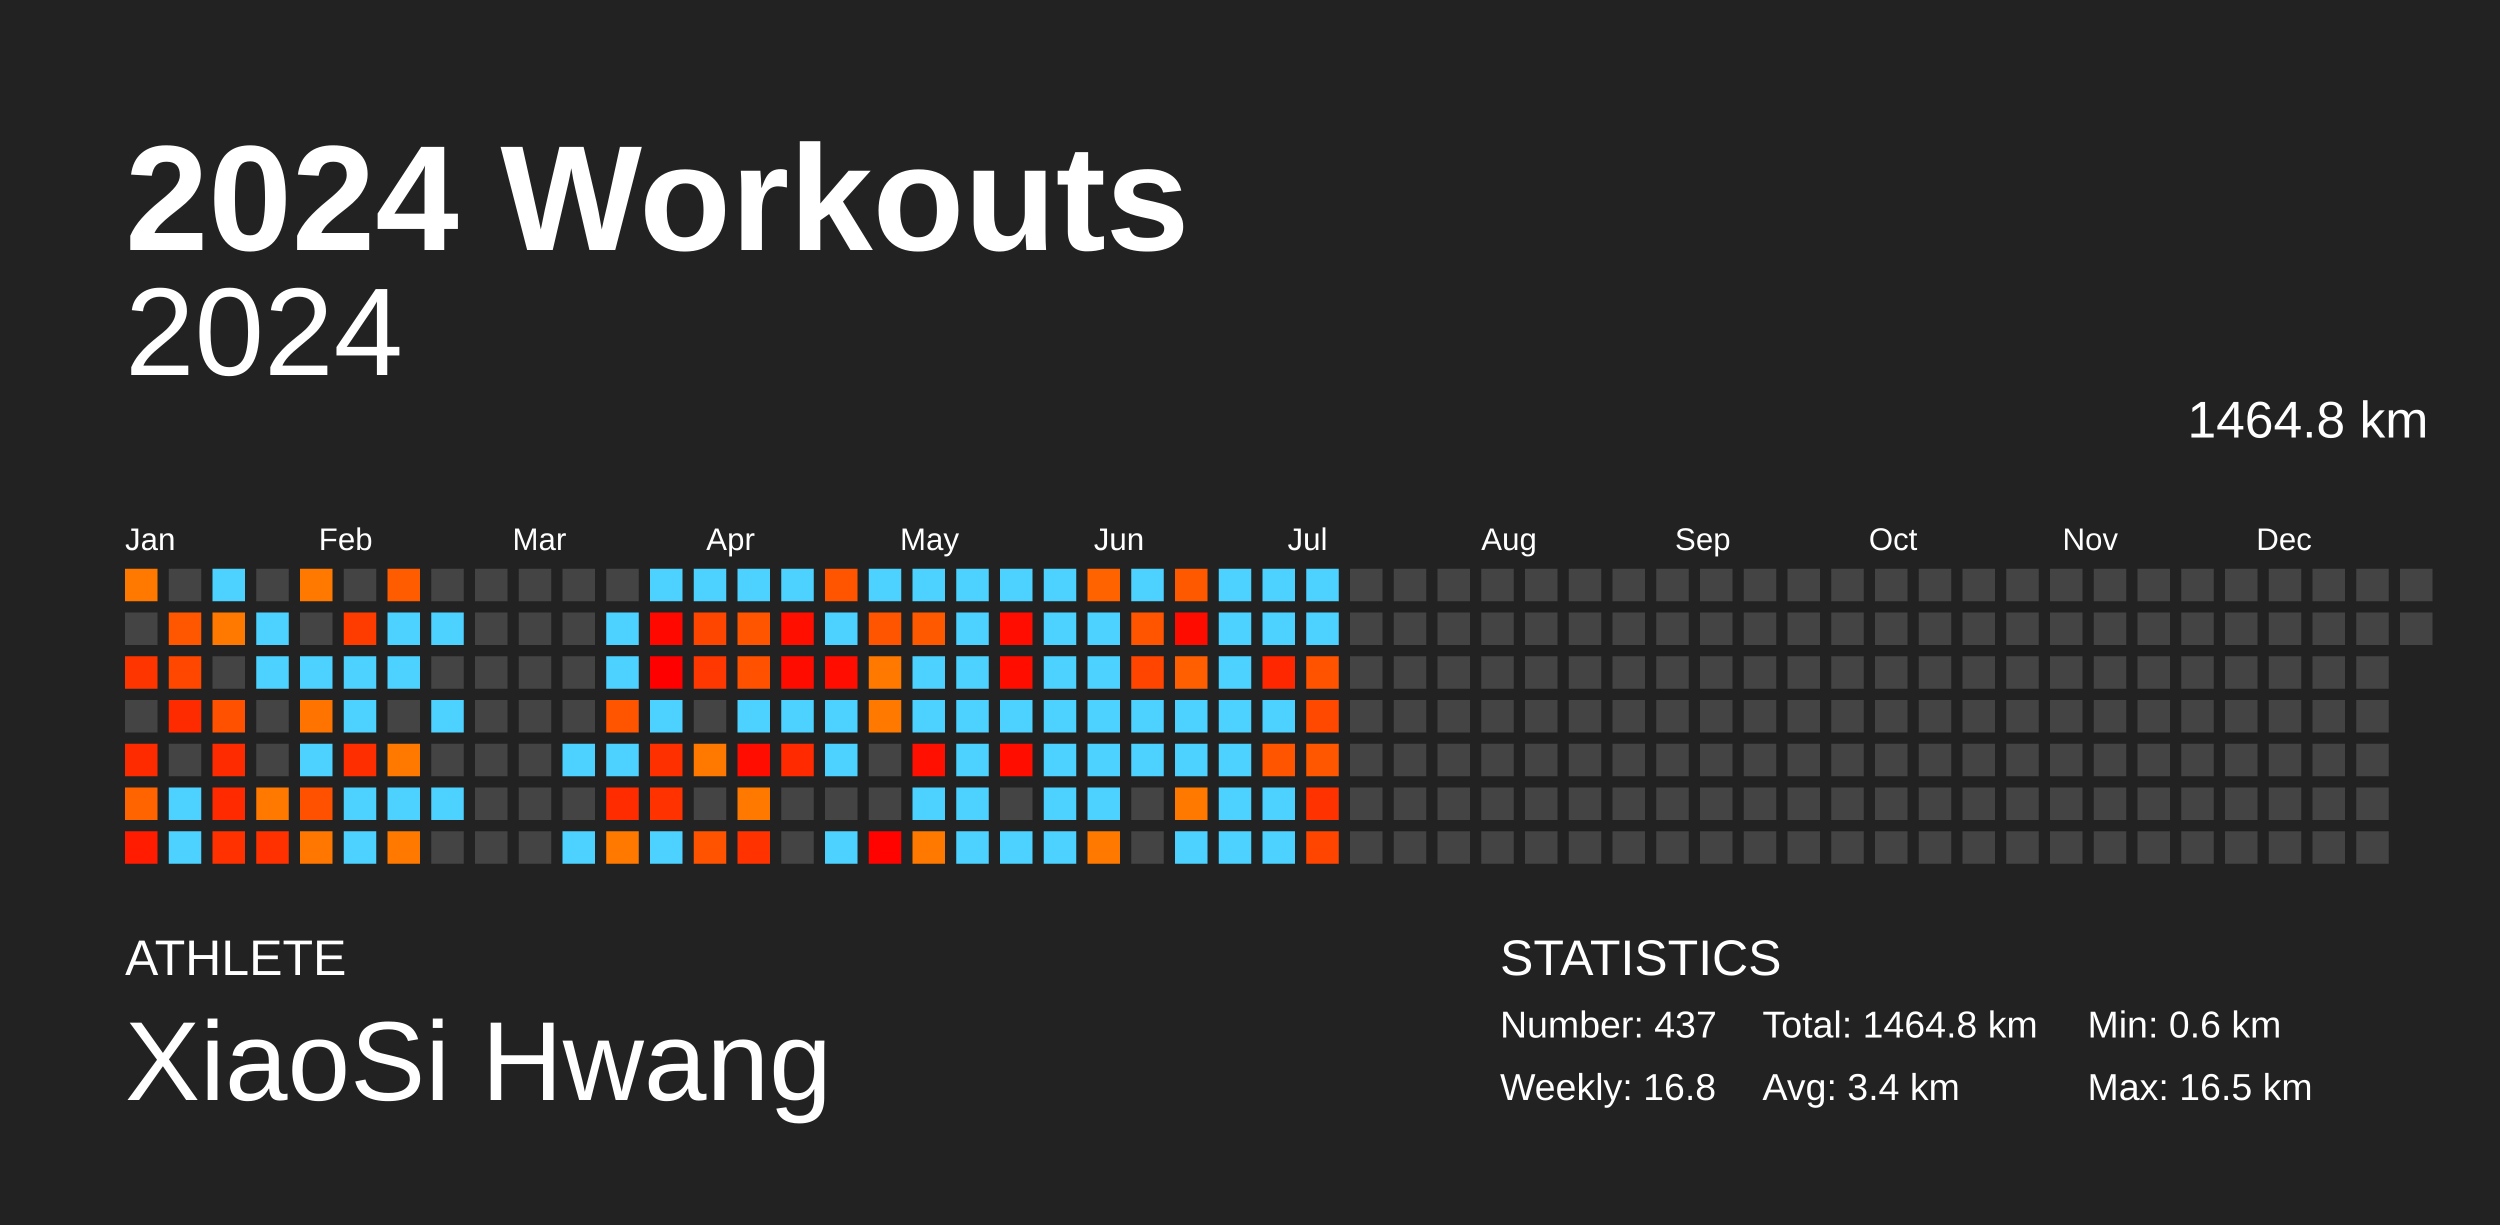
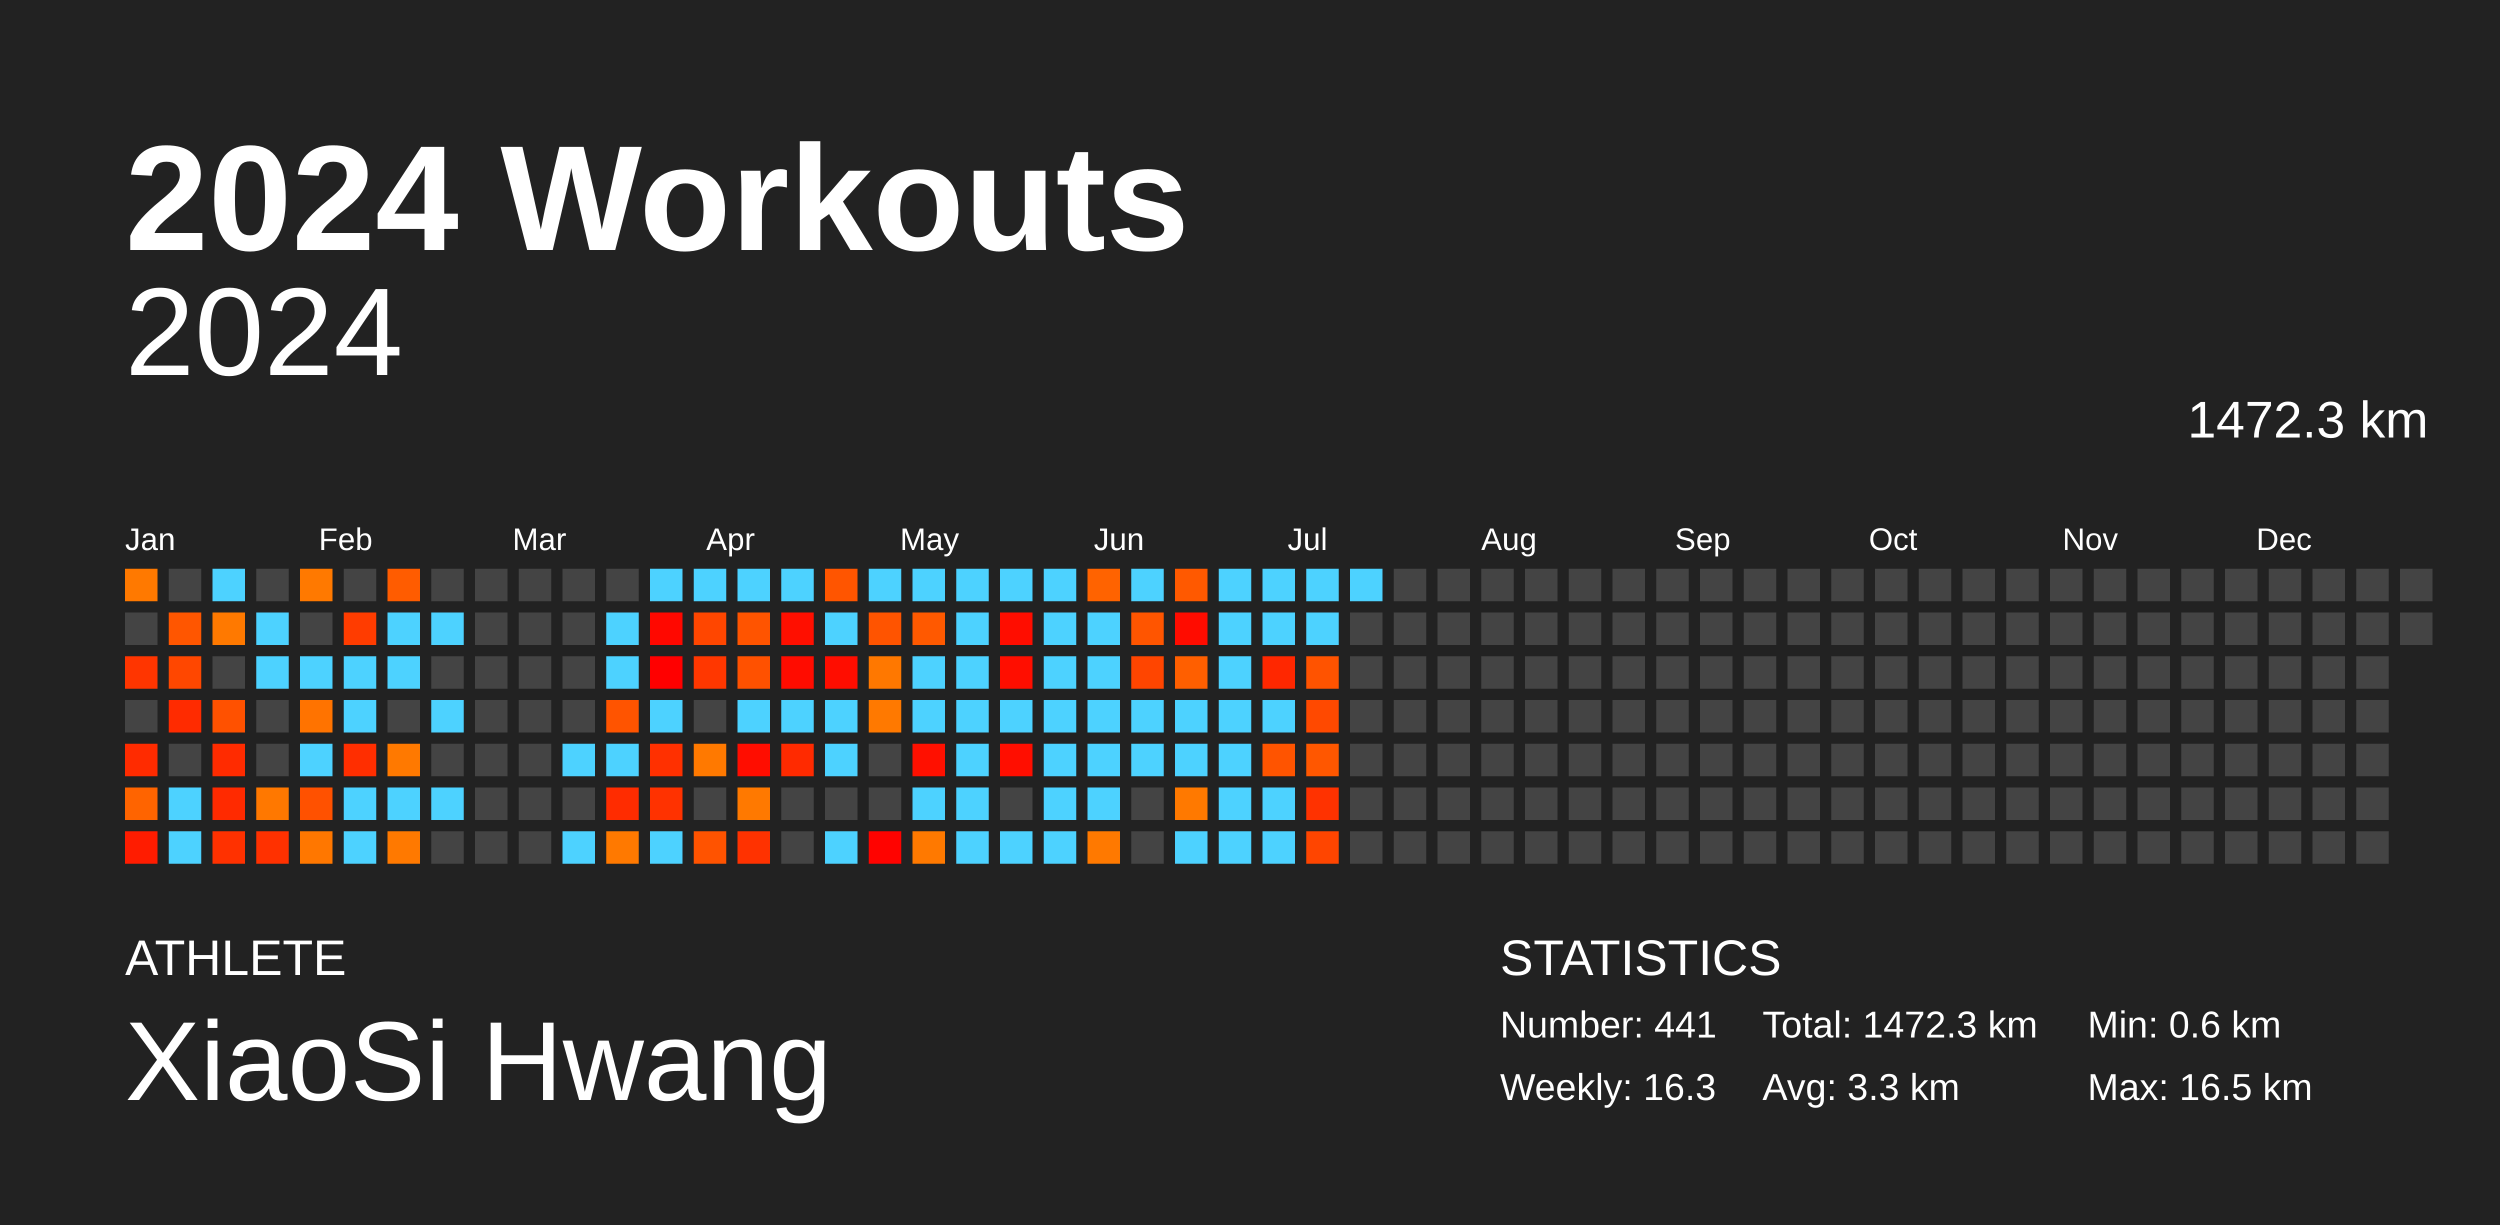
<svg xmlns="http://www.w3.org/2000/svg" baseProfile="full" height="98mm" version="1.1" viewBox="0,0,200,98" width="200mm">
  <defs />
  <rect fill="#222222" height="98" width="200" x="0" y="0" />
  <text fill="#FFFFFF" style="font-size:12px; font-family:Arial; font-weight:bold;" x="10" y="20">2024 Workouts</text>
  <text fill="#FFFFFF" style="font-size:4px; font-family:Arial" x="10" y="78">ATHLETE</text>
  <text fill="#FFFFFF" style="font-size:9px; font-family:Arial" x="10" y="88">XiaoSi Hwang</text>
  <text fill="#FFFFFF" style="font-size:4px; font-family:Arial" x="120" y="78">STATISTICS</text>
-   <text fill="#FFFFFF" style="font-size:3px; font-family:Arial" x="120" y="83">Number: 437</text>
-   <text fill="#FFFFFF" style="font-size:3px; font-family:Arial" x="120" y="88">Weekly: 16.8</text>
-   <text fill="#FFFFFF" style="font-size:3px; font-family:Arial" x="141" y="83">Total: 1464.8 km</text>
-   <text fill="#FFFFFF" style="font-size:3px; font-family:Arial" x="141" y="88">Avg: 3.4 km</text>
+   <text fill="#FFFFFF" style="font-size:3px; font-family:Arial" x="120" y="83">Number: 441</text>
+   <text fill="#FFFFFF" style="font-size:3px; font-family:Arial" x="120" y="88">Weekly: 16.3</text>
+   <text fill="#FFFFFF" style="font-size:3px; font-family:Arial" x="141" y="83">Total: 1472.3 km</text>
+   <text fill="#FFFFFF" style="font-size:3px; font-family:Arial" x="141" y="88">Avg: 3.3 km</text>
  <text fill="#FFFFFF" style="font-size:3px; font-family:Arial" x="167" y="83">Min: 0.6 km</text>
  <text fill="#FFFFFF" style="font-size:3px; font-family:Arial" x="167" y="88">Max: 16.5 km</text>
  <text alignment-baseline="hanging" fill="#FFFFFF" style="font-size:10.0px; font-family:Arial;" x="10" y="30">2024</text>
-   <text alignment-baseline="hanging" fill="#FFFFFF" style="font-size:4.125px; font-family:Arial;" x="175" y="35">1464.8 km</text>
+   <text alignment-baseline="hanging" fill="#FFFFFF" style="font-size:4.125px; font-family:Arial;" x="175" y="35">1472.3 km</text>
  <text fill="#FFFFFF" style="font-size:2.5px; font-family:Arial" x="10.0" y="44">Jan</text>
  <text fill="#FFFFFF" style="font-size:2.5px; font-family:Arial" x="25.5" y="44">Feb</text>
  <text fill="#FFFFFF" style="font-size:2.5px; font-family:Arial" x="41.0" y="44">Mar</text>
  <text fill="#FFFFFF" style="font-size:2.5px; font-family:Arial" x="56.5" y="44">Apr</text>
  <text fill="#FFFFFF" style="font-size:2.5px; font-family:Arial" x="72.0" y="44">May</text>
  <text fill="#FFFFFF" style="font-size:2.5px; font-family:Arial" x="87.5" y="44">Jun</text>
  <text fill="#FFFFFF" style="font-size:2.5px; font-family:Arial" x="103.0" y="44">Jul</text>
  <text fill="#FFFFFF" style="font-size:2.5px; font-family:Arial" x="118.5" y="44">Aug</text>
  <text fill="#FFFFFF" style="font-size:2.5px; font-family:Arial" x="134.0" y="44">Sep</text>
  <text fill="#FFFFFF" style="font-size:2.5px; font-family:Arial" x="149.5" y="44">Oct</text>
  <text fill="#FFFFFF" style="font-size:2.5px; font-family:Arial" x="165.0" y="44">Nov</text>
  <text fill="#FFFFFF" style="font-size:2.5px; font-family:Arial" x="180.5" y="44">Dec</text>
  <rect fill="#ff7900" height="2.6" width="2.6" x="10.0" y="45.5" />
  <rect fill="#444444" height="2.6" width="2.6" x="10.0" y="49.0" />
  <rect fill="#ff3500" height="2.6" width="2.6" x="10.0" y="52.5" />
  <rect fill="#444444" height="2.6" width="2.6" x="10.0" y="56.0" />
  <rect fill="#ff2b00" height="2.6" width="2.6" x="10.0" y="59.5" />
  <rect fill="#ff6400" height="2.6" width="2.6" x="10.0" y="63.0" />
  <rect fill="#ff1c00" height="2.6" width="2.6" x="10.0" y="66.5" />
  <rect fill="#444444" height="2.6" width="2.6" x="13.5" y="45.5" />
  <rect fill="#ff5600" height="2.6" width="2.6" x="13.5" y="49.0" />
  <rect fill="#ff4700" height="2.6" width="2.6" x="13.5" y="52.5" />
  <rect fill="#ff2b00" height="2.6" width="2.6" x="13.5" y="56.0" />
  <rect fill="#444444" height="2.6" width="2.6" x="13.5" y="59.5" />
  <rect fill="#4dd2ff" height="2.6" width="2.6" x="13.5" y="63.0" />
  <rect fill="#4dd2ff" height="2.6" width="2.6" x="13.5" y="66.5" />
  <rect fill="#4dd2ff" height="2.6" width="2.6" x="17.0" y="45.5" />
  <rect fill="#ff7900" height="2.6" width="2.6" x="17.0" y="49.0" />
  <rect fill="#444444" height="2.6" width="2.6" x="17.0" y="52.5" />
  <rect fill="#ff5100" height="2.6" width="2.6" x="17.0" y="56.0" />
  <rect fill="#ff2b00" height="2.6" width="2.6" x="17.0" y="59.5" />
  <rect fill="#ff2a00" height="2.6" width="2.6" x="17.0" y="63.0" />
  <rect fill="#ff3100" height="2.6" width="2.6" x="17.0" y="66.5" />
  <rect fill="#444444" height="2.6" width="2.6" x="20.5" y="45.5" />
  <rect fill="#4dd2ff" height="2.6" width="2.6" x="20.5" y="49.0" />
  <rect fill="#4dd2ff" height="2.6" width="2.6" x="20.5" y="52.5" />
  <rect fill="#444444" height="2.6" width="2.6" x="20.5" y="56.0" />
  <rect fill="#444444" height="2.6" width="2.6" x="20.5" y="59.5" />
  <rect fill="#ff7800" height="2.6" width="2.6" x="20.5" y="63.0" />
  <rect fill="#ff3100" height="2.6" width="2.6" x="20.5" y="66.5" />
  <rect fill="#ff7900" height="2.6" width="2.6" x="24.0" y="45.5" />
  <rect fill="#444444" height="2.6" width="2.6" x="24.0" y="49.0" />
  <rect fill="#4dd2ff" height="2.6" width="2.6" x="24.0" y="52.5" />
  <rect fill="#ff7300" height="2.6" width="2.6" x="24.0" y="56.0" />
  <rect fill="#4dd2ff" height="2.6" width="2.6" x="24.0" y="59.5" />
  <rect fill="#ff5100" height="2.6" width="2.6" x="24.0" y="63.0" />
  <rect fill="#ff7700" height="2.6" width="2.6" x="24.0" y="66.5" />
  <rect fill="#444444" height="2.6" width="2.6" x="27.5" y="45.5" />
  <rect fill="#ff3c00" height="2.6" width="2.6" x="27.5" y="49.0" />
  <rect fill="#4dd2ff" height="2.6" width="2.6" x="27.5" y="52.5" />
  <rect fill="#4dd2ff" height="2.6" width="2.6" x="27.5" y="56.0" />
  <rect fill="#ff2e00" height="2.6" width="2.6" x="27.5" y="59.5" />
  <rect fill="#4dd2ff" height="2.6" width="2.6" x="27.5" y="63.0" />
  <rect fill="#4dd2ff" height="2.6" width="2.6" x="27.5" y="66.5" />
  <rect fill="#ff5c00" height="2.6" width="2.6" x="31.0" y="45.5" />
  <rect fill="#4dd2ff" height="2.6" width="2.6" x="31.0" y="49.0" />
  <rect fill="#4dd2ff" height="2.6" width="2.6" x="31.0" y="52.5" />
  <rect fill="#444444" height="2.6" width="2.6" x="31.0" y="56.0" />
  <rect fill="#ff7900" height="2.6" width="2.6" x="31.0" y="59.5" />
  <rect fill="#4dd2ff" height="2.6" width="2.6" x="31.0" y="63.0" />
  <rect fill="#ff7900" height="2.6" width="2.6" x="31.0" y="66.5" />
  <rect fill="#444444" height="2.6" width="2.6" x="34.5" y="45.5" />
  <rect fill="#4dd2ff" height="2.6" width="2.6" x="34.5" y="49.0" />
  <rect fill="#444444" height="2.6" width="2.6" x="34.5" y="52.5" />
  <rect fill="#4dd2ff" height="2.6" width="2.6" x="34.5" y="56.0" />
  <rect fill="#444444" height="2.6" width="2.6" x="34.5" y="59.5" />
  <rect fill="#4dd2ff" height="2.6" width="2.6" x="34.5" y="63.0" />
  <rect fill="#444444" height="2.6" width="2.6" x="34.5" y="66.5" />
  <rect fill="#444444" height="2.6" width="2.6" x="38.0" y="45.5" />
  <rect fill="#444444" height="2.6" width="2.6" x="38.0" y="49.0" />
  <rect fill="#444444" height="2.6" width="2.6" x="38.0" y="52.5" />
  <rect fill="#444444" height="2.6" width="2.6" x="38.0" y="56.0" />
  <rect fill="#444444" height="2.6" width="2.6" x="38.0" y="59.5" />
  <rect fill="#444444" height="2.6" width="2.6" x="38.0" y="63.0" />
  <rect fill="#444444" height="2.6" width="2.6" x="38.0" y="66.5" />
  <rect fill="#444444" height="2.6" width="2.6" x="41.5" y="45.5" />
  <rect fill="#444444" height="2.6" width="2.6" x="41.5" y="49.0" />
  <rect fill="#444444" height="2.6" width="2.6" x="41.5" y="52.5" />
  <rect fill="#444444" height="2.6" width="2.6" x="41.5" y="56.0" />
  <rect fill="#444444" height="2.6" width="2.6" x="41.5" y="59.5" />
  <rect fill="#444444" height="2.6" width="2.6" x="41.5" y="63.0" />
  <rect fill="#444444" height="2.6" width="2.6" x="41.5" y="66.5" />
  <rect fill="#444444" height="2.6" width="2.6" x="45.0" y="45.5" />
  <rect fill="#444444" height="2.6" width="2.6" x="45.0" y="49.0" />
  <rect fill="#444444" height="2.6" width="2.6" x="45.0" y="52.5" />
  <rect fill="#444444" height="2.6" width="2.6" x="45.0" y="56.0" />
  <rect fill="#4dd2ff" height="2.6" width="2.6" x="45.0" y="59.5" />
  <rect fill="#444444" height="2.6" width="2.6" x="45.0" y="63.0" />
  <rect fill="#4dd2ff" height="2.6" width="2.6" x="45.0" y="66.5" />
  <rect fill="#444444" height="2.6" width="2.6" x="48.5" y="45.5" />
  <rect fill="#4dd2ff" height="2.6" width="2.6" x="48.5" y="49.0" />
  <rect fill="#4dd2ff" height="2.6" width="2.6" x="48.5" y="52.5" />
  <rect fill="#ff5400" height="2.6" width="2.6" x="48.5" y="56.0" />
  <rect fill="#4dd2ff" height="2.6" width="2.6" x="48.5" y="59.5" />
  <rect fill="#ff2c00" height="2.6" width="2.6" x="48.5" y="63.0" />
  <rect fill="#ff7900" height="2.6" width="2.6" x="48.5" y="66.5" />
  <rect fill="#4dd2ff" height="2.6" width="2.6" x="52.0" y="45.5" />
  <rect fill="#ff0800" height="2.6" width="2.6" x="52.0" y="49.0" />
  <rect fill="#ff0000" height="2.6" width="2.6" x="52.0" y="52.5" />
  <rect fill="#4dd2ff" height="2.6" width="2.6" x="52.0" y="56.0" />
  <rect fill="#ff3000" height="2.6" width="2.6" x="52.0" y="59.5" />
  <rect fill="#ff3200" height="2.6" width="2.6" x="52.0" y="63.0" />
  <rect fill="#4dd2ff" height="2.6" width="2.6" x="52.0" y="66.5" />
  <rect fill="#4dd2ff" height="2.6" width="2.6" x="55.5" y="45.5" />
  <rect fill="#ff4600" height="2.6" width="2.6" x="55.5" y="49.0" />
  <rect fill="#ff3700" height="2.6" width="2.6" x="55.5" y="52.5" />
  <rect fill="#444444" height="2.6" width="2.6" x="55.5" y="56.0" />
  <rect fill="#ff7900" height="2.6" width="2.6" x="55.5" y="59.5" />
  <rect fill="#444444" height="2.6" width="2.6" x="55.5" y="63.0" />
  <rect fill="#ff5300" height="2.6" width="2.6" x="55.5" y="66.5" />
  <rect fill="#4dd2ff" height="2.6" width="2.6" x="59.0" y="45.5" />
  <rect fill="#ff5400" height="2.6" width="2.6" x="59.0" y="49.0" />
  <rect fill="#ff5100" height="2.6" width="2.6" x="59.0" y="52.5" />
  <rect fill="#4dd2ff" height="2.6" width="2.6" x="59.0" y="56.0" />
  <rect fill="#ff0d00" height="2.6" width="2.6" x="59.0" y="59.5" />
  <rect fill="#ff7900" height="2.6" width="2.6" x="59.0" y="63.0" />
  <rect fill="#ff3200" height="2.6" width="2.6" x="59.0" y="66.5" />
  <rect fill="#4dd2ff" height="2.6" width="2.6" x="62.5" y="45.5" />
  <rect fill="#ff0f00" height="2.6" width="2.6" x="62.5" y="49.0" />
  <rect fill="#ff0c00" height="2.6" width="2.6" x="62.5" y="52.5" />
  <rect fill="#4dd2ff" height="2.6" width="2.6" x="62.5" y="56.0" />
  <rect fill="#ff2a00" height="2.6" width="2.6" x="62.5" y="59.5" />
  <rect fill="#444444" height="2.6" width="2.6" x="62.5" y="63.0" />
  <rect fill="#444444" height="2.6" width="2.6" x="62.5" y="66.5" />
  <rect fill="#ff5500" height="2.6" width="2.6" x="66.0" y="45.5" />
  <rect fill="#4dd2ff" height="2.6" width="2.6" x="66.0" y="49.0" />
  <rect fill="#ff0d00" height="2.6" width="2.6" x="66.0" y="52.5" />
  <rect fill="#4dd2ff" height="2.6" width="2.6" x="66.0" y="56.0" />
  <rect fill="#4dd2ff" height="2.6" width="2.6" x="66.0" y="59.5" />
  <rect fill="#444444" height="2.6" width="2.6" x="66.0" y="63.0" />
  <rect fill="#4dd2ff" height="2.6" width="2.6" x="66.0" y="66.5" />
  <rect fill="#4dd2ff" height="2.6" width="2.6" x="69.5" y="45.5" />
  <rect fill="#ff5400" height="2.6" width="2.6" x="69.5" y="49.0" />
  <rect fill="#ff7800" height="2.6" width="2.6" x="69.5" y="52.5" />
  <rect fill="#ff7900" height="2.6" width="2.6" x="69.5" y="56.0" />
  <rect fill="#444444" height="2.6" width="2.6" x="69.5" y="59.5" />
  <rect fill="#444444" height="2.6" width="2.6" x="69.5" y="63.0" />
  <rect fill="#ff0300" height="2.6" width="2.6" x="69.5" y="66.5" />
  <rect fill="#4dd2ff" height="2.6" width="2.6" x="73.0" y="45.5" />
  <rect fill="#ff5900" height="2.6" width="2.6" x="73.0" y="49.0" />
  <rect fill="#4dd2ff" height="2.6" width="2.6" x="73.0" y="52.5" />
  <rect fill="#4dd2ff" height="2.6" width="2.6" x="73.0" y="56.0" />
  <rect fill="#ff1000" height="2.6" width="2.6" x="73.0" y="59.5" />
  <rect fill="#4dd2ff" height="2.6" width="2.6" x="73.0" y="63.0" />
  <rect fill="#ff7900" height="2.6" width="2.6" x="73.0" y="66.5" />
  <rect fill="#4dd2ff" height="2.6" width="2.6" x="76.5" y="45.5" />
  <rect fill="#4dd2ff" height="2.6" width="2.6" x="76.5" y="49.0" />
  <rect fill="#4dd2ff" height="2.6" width="2.6" x="76.5" y="52.5" />
  <rect fill="#4dd2ff" height="2.6" width="2.6" x="76.5" y="56.0" />
  <rect fill="#4dd2ff" height="2.6" width="2.6" x="76.5" y="59.5" />
  <rect fill="#4dd2ff" height="2.6" width="2.6" x="76.5" y="63.0" />
  <rect fill="#4dd2ff" height="2.6" width="2.6" x="76.5" y="66.5" />
  <rect fill="#4dd2ff" height="2.6" width="2.6" x="80.0" y="45.5" />
  <rect fill="#ff0d00" height="2.6" width="2.6" x="80.0" y="49.0" />
  <rect fill="#ff0e00" height="2.6" width="2.6" x="80.0" y="52.5" />
  <rect fill="#4dd2ff" height="2.6" width="2.6" x="80.0" y="56.0" />
  <rect fill="#ff0e00" height="2.6" width="2.6" x="80.0" y="59.5" />
  <rect fill="#444444" height="2.6" width="2.6" x="80.0" y="63.0" />
  <rect fill="#4dd2ff" height="2.6" width="2.6" x="80.0" y="66.5" />
  <rect fill="#4dd2ff" height="2.6" width="2.6" x="83.5" y="45.5" />
  <rect fill="#4dd2ff" height="2.6" width="2.6" x="83.5" y="49.0" />
  <rect fill="#4dd2ff" height="2.6" width="2.6" x="83.5" y="52.5" />
  <rect fill="#4dd2ff" height="2.6" width="2.6" x="83.5" y="56.0" />
  <rect fill="#4dd2ff" height="2.6" width="2.6" x="83.5" y="59.5" />
  <rect fill="#4dd2ff" height="2.6" width="2.6" x="83.5" y="63.0" />
  <rect fill="#4dd2ff" height="2.6" width="2.6" x="83.5" y="66.5" />
  <rect fill="#ff6300" height="2.6" width="2.6" x="87.0" y="45.5" />
  <rect fill="#4dd2ff" height="2.6" width="2.6" x="87.0" y="49.0" />
  <rect fill="#4dd2ff" height="2.6" width="2.6" x="87.0" y="52.5" />
  <rect fill="#4dd2ff" height="2.6" width="2.6" x="87.0" y="56.0" />
  <rect fill="#4dd2ff" height="2.6" width="2.6" x="87.0" y="59.5" />
  <rect fill="#4dd2ff" height="2.6" width="2.6" x="87.0" y="63.0" />
  <rect fill="#ff7900" height="2.6" width="2.6" x="87.0" y="66.5" />
  <rect fill="#4dd2ff" height="2.6" width="2.6" x="90.5" y="45.5" />
  <rect fill="#ff5500" height="2.6" width="2.6" x="90.5" y="49.0" />
  <rect fill="#ff4500" height="2.6" width="2.6" x="90.5" y="52.5" />
  <rect fill="#4dd2ff" height="2.6" width="2.6" x="90.5" y="56.0" />
  <rect fill="#4dd2ff" height="2.6" width="2.6" x="90.5" y="59.5" />
  <rect fill="#444444" height="2.6" width="2.6" x="90.5" y="63.0" />
  <rect fill="#444444" height="2.6" width="2.6" x="90.5" y="66.5" />
  <rect fill="#ff5900" height="2.6" width="2.6" x="94.0" y="45.5" />
  <rect fill="#ff0c00" height="2.6" width="2.6" x="94.0" y="49.0" />
  <rect fill="#ff5f00" height="2.6" width="2.6" x="94.0" y="52.5" />
  <rect fill="#4dd2ff" height="2.6" width="2.6" x="94.0" y="56.0" />
  <rect fill="#4dd2ff" height="2.6" width="2.6" x="94.0" y="59.5" />
  <rect fill="#ff7900" height="2.6" width="2.6" x="94.0" y="63.0" />
  <rect fill="#4dd2ff" height="2.6" width="2.6" x="94.0" y="66.5" />
  <rect fill="#4dd2ff" height="2.6" width="2.6" x="97.5" y="45.5" />
  <rect fill="#4dd2ff" height="2.6" width="2.6" x="97.5" y="49.0" />
  <rect fill="#4dd2ff" height="2.6" width="2.6" x="97.5" y="52.5" />
  <rect fill="#4dd2ff" height="2.6" width="2.6" x="97.5" y="56.0" />
  <rect fill="#4dd2ff" height="2.6" width="2.6" x="97.5" y="59.5" />
  <rect fill="#4dd2ff" height="2.6" width="2.6" x="97.5" y="63.0" />
  <rect fill="#4dd2ff" height="2.6" width="2.6" x="97.5" y="66.5" />
  <rect fill="#4dd2ff" height="2.6" width="2.6" x="101.0" y="45.5" />
  <rect fill="#4dd2ff" height="2.6" width="2.6" x="101.0" y="49.0" />
  <rect fill="#ff2700" height="2.6" width="2.6" x="101.0" y="52.5" />
  <rect fill="#4dd2ff" height="2.6" width="2.6" x="101.0" y="56.0" />
  <rect fill="#ff5400" height="2.6" width="2.6" x="101.0" y="59.5" />
  <rect fill="#4dd2ff" height="2.6" width="2.6" x="101.0" y="63.0" />
  <rect fill="#4dd2ff" height="2.6" width="2.6" x="101.0" y="66.5" />
  <rect fill="#4dd2ff" height="2.6" width="2.6" x="104.5" y="45.5" />
  <rect fill="#4dd2ff" height="2.6" width="2.6" x="104.5" y="49.0" />
  <rect fill="#ff5300" height="2.6" width="2.6" x="104.5" y="52.5" />
  <rect fill="#ff4900" height="2.6" width="2.6" x="104.5" y="56.0" />
  <rect fill="#ff5700" height="2.6" width="2.6" x="104.5" y="59.5" />
  <rect fill="#ff3200" height="2.6" width="2.6" x="104.5" y="63.0" />
  <rect fill="#ff4500" height="2.6" width="2.6" x="104.5" y="66.5" />
-   <rect fill="#444444" height="2.6" width="2.6" x="108.0" y="45.5" />
+   <rect fill="#4dd2ff" height="2.6" width="2.6" x="108.0" y="45.5" />
  <rect fill="#444444" height="2.6" width="2.6" x="108.0" y="49.0" />
  <rect fill="#444444" height="2.6" width="2.6" x="108.0" y="52.5" />
  <rect fill="#444444" height="2.6" width="2.6" x="108.0" y="56.0" />
  <rect fill="#444444" height="2.6" width="2.6" x="108.0" y="59.5" />
  <rect fill="#444444" height="2.6" width="2.6" x="108.0" y="63.0" />
  <rect fill="#444444" height="2.6" width="2.6" x="108.0" y="66.5" />
  <rect fill="#444444" height="2.6" width="2.6" x="111.5" y="45.5" />
  <rect fill="#444444" height="2.6" width="2.6" x="111.5" y="49.0" />
  <rect fill="#444444" height="2.6" width="2.6" x="111.5" y="52.5" />
  <rect fill="#444444" height="2.6" width="2.6" x="111.5" y="56.0" />
  <rect fill="#444444" height="2.6" width="2.6" x="111.5" y="59.5" />
  <rect fill="#444444" height="2.6" width="2.6" x="111.5" y="63.0" />
  <rect fill="#444444" height="2.6" width="2.6" x="111.5" y="66.5" />
  <rect fill="#444444" height="2.6" width="2.6" x="115.0" y="45.5" />
  <rect fill="#444444" height="2.6" width="2.6" x="115.0" y="49.0" />
  <rect fill="#444444" height="2.6" width="2.6" x="115.0" y="52.5" />
  <rect fill="#444444" height="2.6" width="2.6" x="115.0" y="56.0" />
  <rect fill="#444444" height="2.6" width="2.6" x="115.0" y="59.5" />
  <rect fill="#444444" height="2.6" width="2.6" x="115.0" y="63.0" />
  <rect fill="#444444" height="2.6" width="2.6" x="115.0" y="66.5" />
  <rect fill="#444444" height="2.6" width="2.6" x="118.5" y="45.5" />
  <rect fill="#444444" height="2.6" width="2.6" x="118.5" y="49.0" />
  <rect fill="#444444" height="2.6" width="2.6" x="118.5" y="52.5" />
  <rect fill="#444444" height="2.6" width="2.6" x="118.5" y="56.0" />
  <rect fill="#444444" height="2.6" width="2.6" x="118.5" y="59.5" />
  <rect fill="#444444" height="2.6" width="2.6" x="118.5" y="63.0" />
  <rect fill="#444444" height="2.6" width="2.6" x="118.5" y="66.5" />
  <rect fill="#444444" height="2.6" width="2.6" x="122.0" y="45.5" />
  <rect fill="#444444" height="2.6" width="2.6" x="122.0" y="49.0" />
  <rect fill="#444444" height="2.6" width="2.6" x="122.0" y="52.5" />
  <rect fill="#444444" height="2.6" width="2.6" x="122.0" y="56.0" />
  <rect fill="#444444" height="2.6" width="2.6" x="122.0" y="59.5" />
  <rect fill="#444444" height="2.6" width="2.6" x="122.0" y="63.0" />
  <rect fill="#444444" height="2.6" width="2.6" x="122.0" y="66.5" />
  <rect fill="#444444" height="2.6" width="2.6" x="125.5" y="45.5" />
  <rect fill="#444444" height="2.6" width="2.6" x="125.5" y="49.0" />
  <rect fill="#444444" height="2.6" width="2.6" x="125.5" y="52.5" />
  <rect fill="#444444" height="2.6" width="2.6" x="125.5" y="56.0" />
  <rect fill="#444444" height="2.6" width="2.6" x="125.5" y="59.5" />
  <rect fill="#444444" height="2.6" width="2.6" x="125.5" y="63.0" />
  <rect fill="#444444" height="2.6" width="2.6" x="125.5" y="66.5" />
  <rect fill="#444444" height="2.6" width="2.6" x="129.0" y="45.5" />
  <rect fill="#444444" height="2.6" width="2.6" x="129.0" y="49.0" />
  <rect fill="#444444" height="2.6" width="2.6" x="129.0" y="52.5" />
  <rect fill="#444444" height="2.6" width="2.6" x="129.0" y="56.0" />
  <rect fill="#444444" height="2.6" width="2.6" x="129.0" y="59.5" />
  <rect fill="#444444" height="2.6" width="2.6" x="129.0" y="63.0" />
  <rect fill="#444444" height="2.6" width="2.6" x="129.0" y="66.5" />
  <rect fill="#444444" height="2.6" width="2.6" x="132.5" y="45.5" />
  <rect fill="#444444" height="2.6" width="2.6" x="132.5" y="49.0" />
  <rect fill="#444444" height="2.6" width="2.6" x="132.5" y="52.5" />
  <rect fill="#444444" height="2.6" width="2.6" x="132.5" y="56.0" />
  <rect fill="#444444" height="2.6" width="2.6" x="132.5" y="59.5" />
  <rect fill="#444444" height="2.6" width="2.6" x="132.5" y="63.0" />
  <rect fill="#444444" height="2.6" width="2.6" x="132.5" y="66.5" />
  <rect fill="#444444" height="2.6" width="2.6" x="136.0" y="45.5" />
  <rect fill="#444444" height="2.6" width="2.6" x="136.0" y="49.0" />
  <rect fill="#444444" height="2.6" width="2.6" x="136.0" y="52.5" />
  <rect fill="#444444" height="2.6" width="2.6" x="136.0" y="56.0" />
  <rect fill="#444444" height="2.6" width="2.6" x="136.0" y="59.5" />
  <rect fill="#444444" height="2.6" width="2.6" x="136.0" y="63.0" />
  <rect fill="#444444" height="2.6" width="2.6" x="136.0" y="66.5" />
  <rect fill="#444444" height="2.6" width="2.6" x="139.5" y="45.5" />
  <rect fill="#444444" height="2.6" width="2.6" x="139.5" y="49.0" />
  <rect fill="#444444" height="2.6" width="2.6" x="139.5" y="52.5" />
  <rect fill="#444444" height="2.6" width="2.6" x="139.5" y="56.0" />
  <rect fill="#444444" height="2.6" width="2.6" x="139.5" y="59.5" />
  <rect fill="#444444" height="2.6" width="2.6" x="139.5" y="63.0" />
  <rect fill="#444444" height="2.6" width="2.6" x="139.5" y="66.5" />
  <rect fill="#444444" height="2.6" width="2.6" x="143.0" y="45.5" />
  <rect fill="#444444" height="2.6" width="2.6" x="143.0" y="49.0" />
  <rect fill="#444444" height="2.6" width="2.6" x="143.0" y="52.5" />
  <rect fill="#444444" height="2.6" width="2.6" x="143.0" y="56.0" />
  <rect fill="#444444" height="2.6" width="2.6" x="143.0" y="59.5" />
  <rect fill="#444444" height="2.6" width="2.6" x="143.0" y="63.0" />
  <rect fill="#444444" height="2.6" width="2.6" x="143.0" y="66.5" />
  <rect fill="#444444" height="2.6" width="2.6" x="146.5" y="45.5" />
  <rect fill="#444444" height="2.6" width="2.6" x="146.5" y="49.0" />
  <rect fill="#444444" height="2.6" width="2.6" x="146.5" y="52.5" />
  <rect fill="#444444" height="2.6" width="2.6" x="146.5" y="56.0" />
  <rect fill="#444444" height="2.6" width="2.6" x="146.5" y="59.5" />
  <rect fill="#444444" height="2.6" width="2.6" x="146.5" y="63.0" />
  <rect fill="#444444" height="2.6" width="2.6" x="146.5" y="66.5" />
  <rect fill="#444444" height="2.6" width="2.6" x="150.0" y="45.5" />
  <rect fill="#444444" height="2.6" width="2.6" x="150.0" y="49.0" />
  <rect fill="#444444" height="2.6" width="2.6" x="150.0" y="52.5" />
  <rect fill="#444444" height="2.6" width="2.6" x="150.0" y="56.0" />
  <rect fill="#444444" height="2.6" width="2.6" x="150.0" y="59.5" />
  <rect fill="#444444" height="2.6" width="2.6" x="150.0" y="63.0" />
  <rect fill="#444444" height="2.6" width="2.6" x="150.0" y="66.5" />
  <rect fill="#444444" height="2.6" width="2.6" x="153.5" y="45.5" />
  <rect fill="#444444" height="2.6" width="2.6" x="153.5" y="49.0" />
  <rect fill="#444444" height="2.6" width="2.6" x="153.5" y="52.5" />
  <rect fill="#444444" height="2.6" width="2.6" x="153.5" y="56.0" />
  <rect fill="#444444" height="2.6" width="2.6" x="153.5" y="59.5" />
  <rect fill="#444444" height="2.6" width="2.6" x="153.5" y="63.0" />
  <rect fill="#444444" height="2.6" width="2.6" x="153.5" y="66.5" />
  <rect fill="#444444" height="2.6" width="2.6" x="157.0" y="45.5" />
  <rect fill="#444444" height="2.6" width="2.6" x="157.0" y="49.0" />
  <rect fill="#444444" height="2.6" width="2.6" x="157.0" y="52.5" />
  <rect fill="#444444" height="2.6" width="2.6" x="157.0" y="56.0" />
  <rect fill="#444444" height="2.6" width="2.6" x="157.0" y="59.5" />
  <rect fill="#444444" height="2.6" width="2.6" x="157.0" y="63.0" />
  <rect fill="#444444" height="2.6" width="2.6" x="157.0" y="66.5" />
  <rect fill="#444444" height="2.6" width="2.6" x="160.5" y="45.5" />
  <rect fill="#444444" height="2.6" width="2.6" x="160.5" y="49.0" />
  <rect fill="#444444" height="2.6" width="2.6" x="160.5" y="52.5" />
  <rect fill="#444444" height="2.6" width="2.6" x="160.5" y="56.0" />
  <rect fill="#444444" height="2.6" width="2.6" x="160.5" y="59.5" />
  <rect fill="#444444" height="2.6" width="2.6" x="160.5" y="63.0" />
  <rect fill="#444444" height="2.6" width="2.6" x="160.5" y="66.5" />
  <rect fill="#444444" height="2.6" width="2.6" x="164.0" y="45.5" />
  <rect fill="#444444" height="2.6" width="2.6" x="164.0" y="49.0" />
  <rect fill="#444444" height="2.6" width="2.6" x="164.0" y="52.5" />
  <rect fill="#444444" height="2.6" width="2.6" x="164.0" y="56.0" />
  <rect fill="#444444" height="2.6" width="2.6" x="164.0" y="59.5" />
  <rect fill="#444444" height="2.6" width="2.6" x="164.0" y="63.0" />
  <rect fill="#444444" height="2.6" width="2.6" x="164.0" y="66.5" />
  <rect fill="#444444" height="2.6" width="2.6" x="167.5" y="45.5" />
  <rect fill="#444444" height="2.6" width="2.6" x="167.5" y="49.0" />
  <rect fill="#444444" height="2.6" width="2.6" x="167.5" y="52.5" />
  <rect fill="#444444" height="2.6" width="2.6" x="167.5" y="56.0" />
  <rect fill="#444444" height="2.6" width="2.6" x="167.5" y="59.5" />
  <rect fill="#444444" height="2.6" width="2.6" x="167.5" y="63.0" />
  <rect fill="#444444" height="2.6" width="2.6" x="167.5" y="66.5" />
  <rect fill="#444444" height="2.6" width="2.6" x="171.0" y="45.5" />
  <rect fill="#444444" height="2.6" width="2.6" x="171.0" y="49.0" />
  <rect fill="#444444" height="2.6" width="2.6" x="171.0" y="52.5" />
  <rect fill="#444444" height="2.6" width="2.6" x="171.0" y="56.0" />
  <rect fill="#444444" height="2.6" width="2.6" x="171.0" y="59.5" />
  <rect fill="#444444" height="2.6" width="2.6" x="171.0" y="63.0" />
  <rect fill="#444444" height="2.6" width="2.6" x="171.0" y="66.5" />
  <rect fill="#444444" height="2.6" width="2.6" x="174.5" y="45.5" />
  <rect fill="#444444" height="2.6" width="2.6" x="174.5" y="49.0" />
  <rect fill="#444444" height="2.6" width="2.6" x="174.5" y="52.5" />
  <rect fill="#444444" height="2.6" width="2.6" x="174.5" y="56.0" />
  <rect fill="#444444" height="2.6" width="2.6" x="174.5" y="59.5" />
  <rect fill="#444444" height="2.6" width="2.6" x="174.5" y="63.0" />
  <rect fill="#444444" height="2.6" width="2.6" x="174.5" y="66.5" />
  <rect fill="#444444" height="2.6" width="2.6" x="178.0" y="45.5" />
  <rect fill="#444444" height="2.6" width="2.6" x="178.0" y="49.0" />
  <rect fill="#444444" height="2.6" width="2.6" x="178.0" y="52.5" />
  <rect fill="#444444" height="2.6" width="2.6" x="178.0" y="56.0" />
  <rect fill="#444444" height="2.6" width="2.6" x="178.0" y="59.5" />
  <rect fill="#444444" height="2.6" width="2.6" x="178.0" y="63.0" />
  <rect fill="#444444" height="2.6" width="2.6" x="178.0" y="66.5" />
  <rect fill="#444444" height="2.6" width="2.6" x="181.5" y="45.5" />
  <rect fill="#444444" height="2.6" width="2.6" x="181.5" y="49.0" />
  <rect fill="#444444" height="2.6" width="2.6" x="181.5" y="52.5" />
  <rect fill="#444444" height="2.6" width="2.6" x="181.5" y="56.0" />
  <rect fill="#444444" height="2.6" width="2.6" x="181.5" y="59.5" />
  <rect fill="#444444" height="2.6" width="2.6" x="181.5" y="63.0" />
  <rect fill="#444444" height="2.6" width="2.6" x="181.5" y="66.5" />
  <rect fill="#444444" height="2.6" width="2.6" x="185.0" y="45.5" />
  <rect fill="#444444" height="2.6" width="2.6" x="185.0" y="49.0" />
  <rect fill="#444444" height="2.6" width="2.6" x="185.0" y="52.5" />
  <rect fill="#444444" height="2.6" width="2.6" x="185.0" y="56.0" />
  <rect fill="#444444" height="2.6" width="2.6" x="185.0" y="59.5" />
  <rect fill="#444444" height="2.6" width="2.6" x="185.0" y="63.0" />
  <rect fill="#444444" height="2.6" width="2.6" x="185.0" y="66.5" />
  <rect fill="#444444" height="2.6" width="2.6" x="188.5" y="45.5" />
  <rect fill="#444444" height="2.6" width="2.6" x="188.5" y="49.0" />
  <rect fill="#444444" height="2.6" width="2.6" x="188.5" y="52.5" />
  <rect fill="#444444" height="2.6" width="2.6" x="188.5" y="56.0" />
  <rect fill="#444444" height="2.6" width="2.6" x="188.5" y="59.5" />
  <rect fill="#444444" height="2.6" width="2.6" x="188.5" y="63.0" />
  <rect fill="#444444" height="2.6" width="2.6" x="188.5" y="66.5" />
  <rect fill="#444444" height="2.6" width="2.6" x="192.0" y="45.5" />
  <rect fill="#444444" height="2.6" width="2.6" x="192.0" y="49.0" />
</svg>
